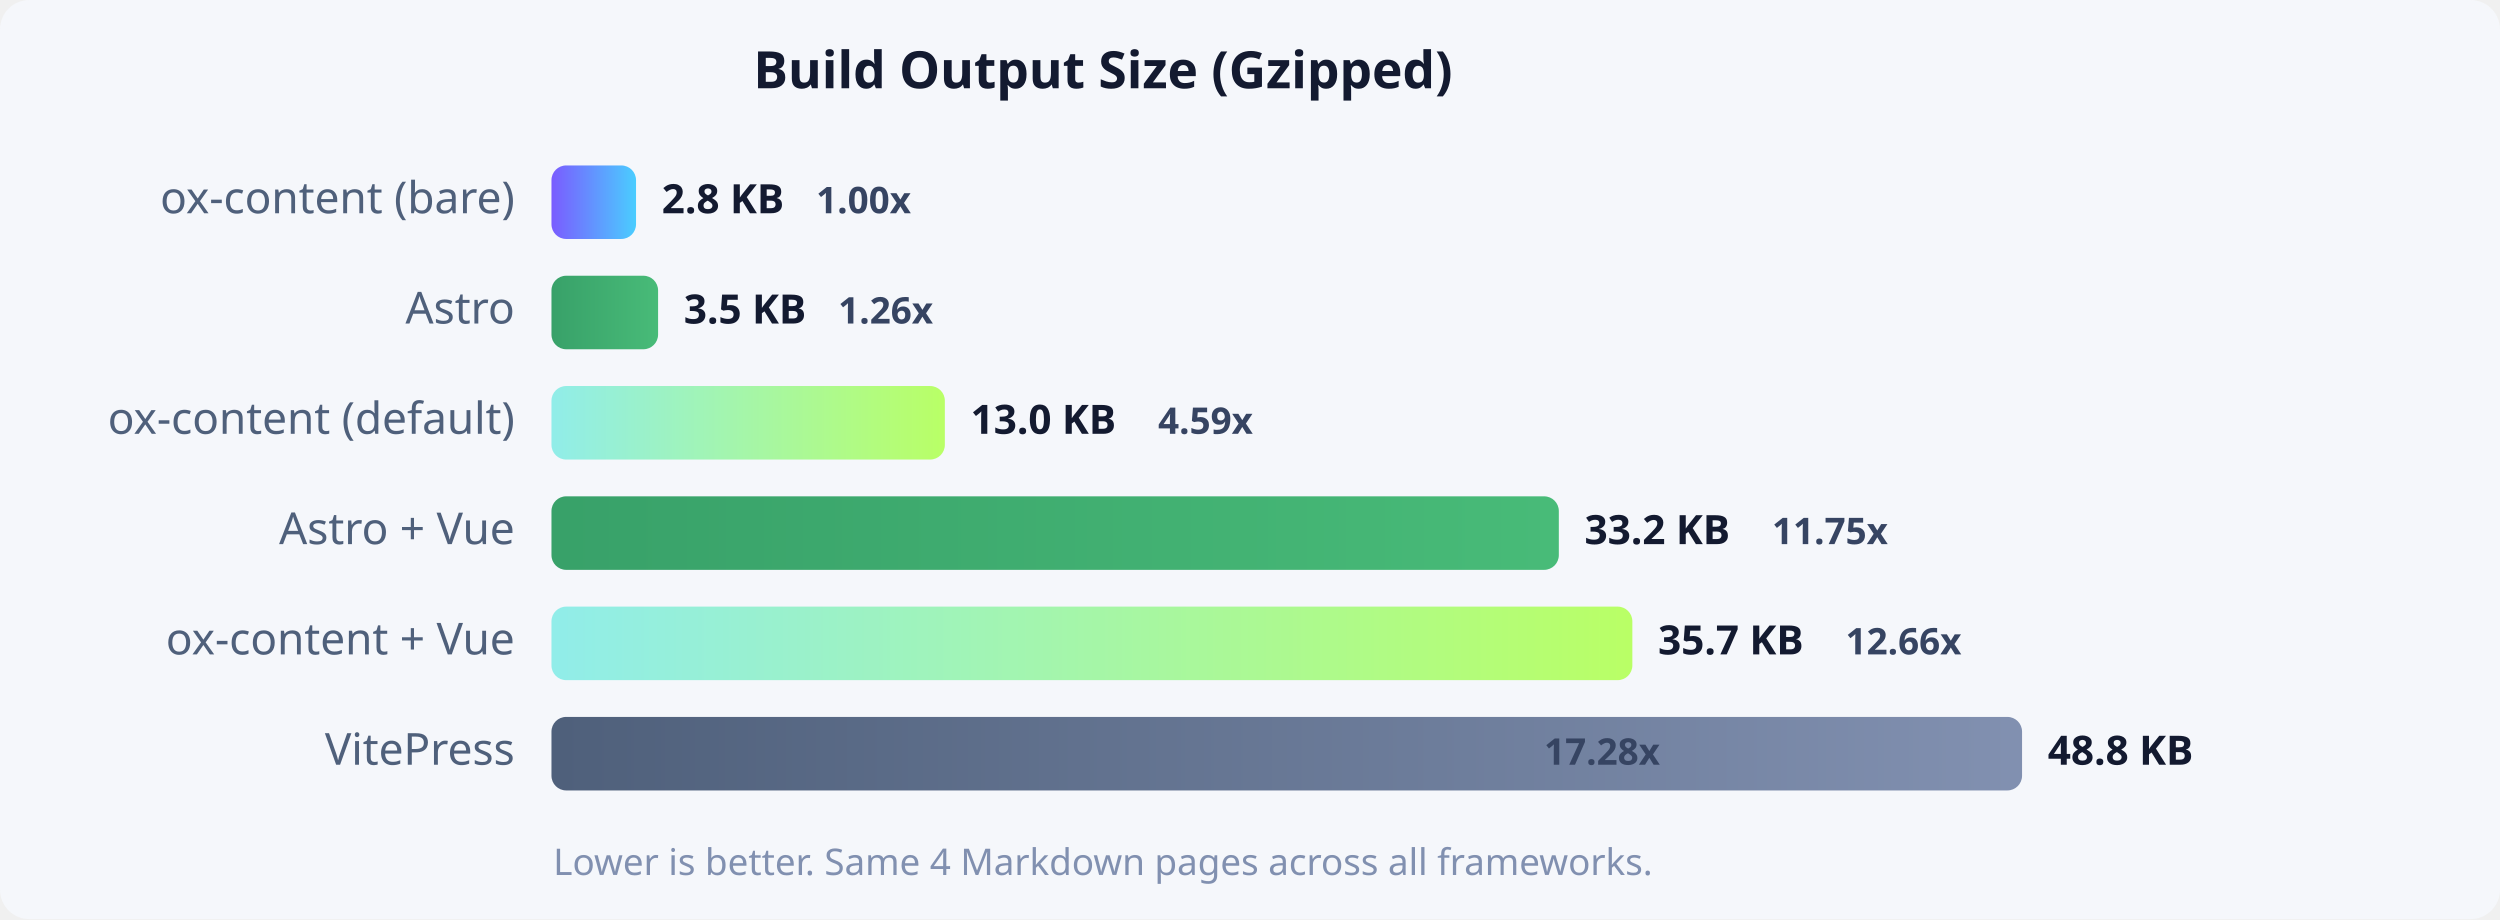
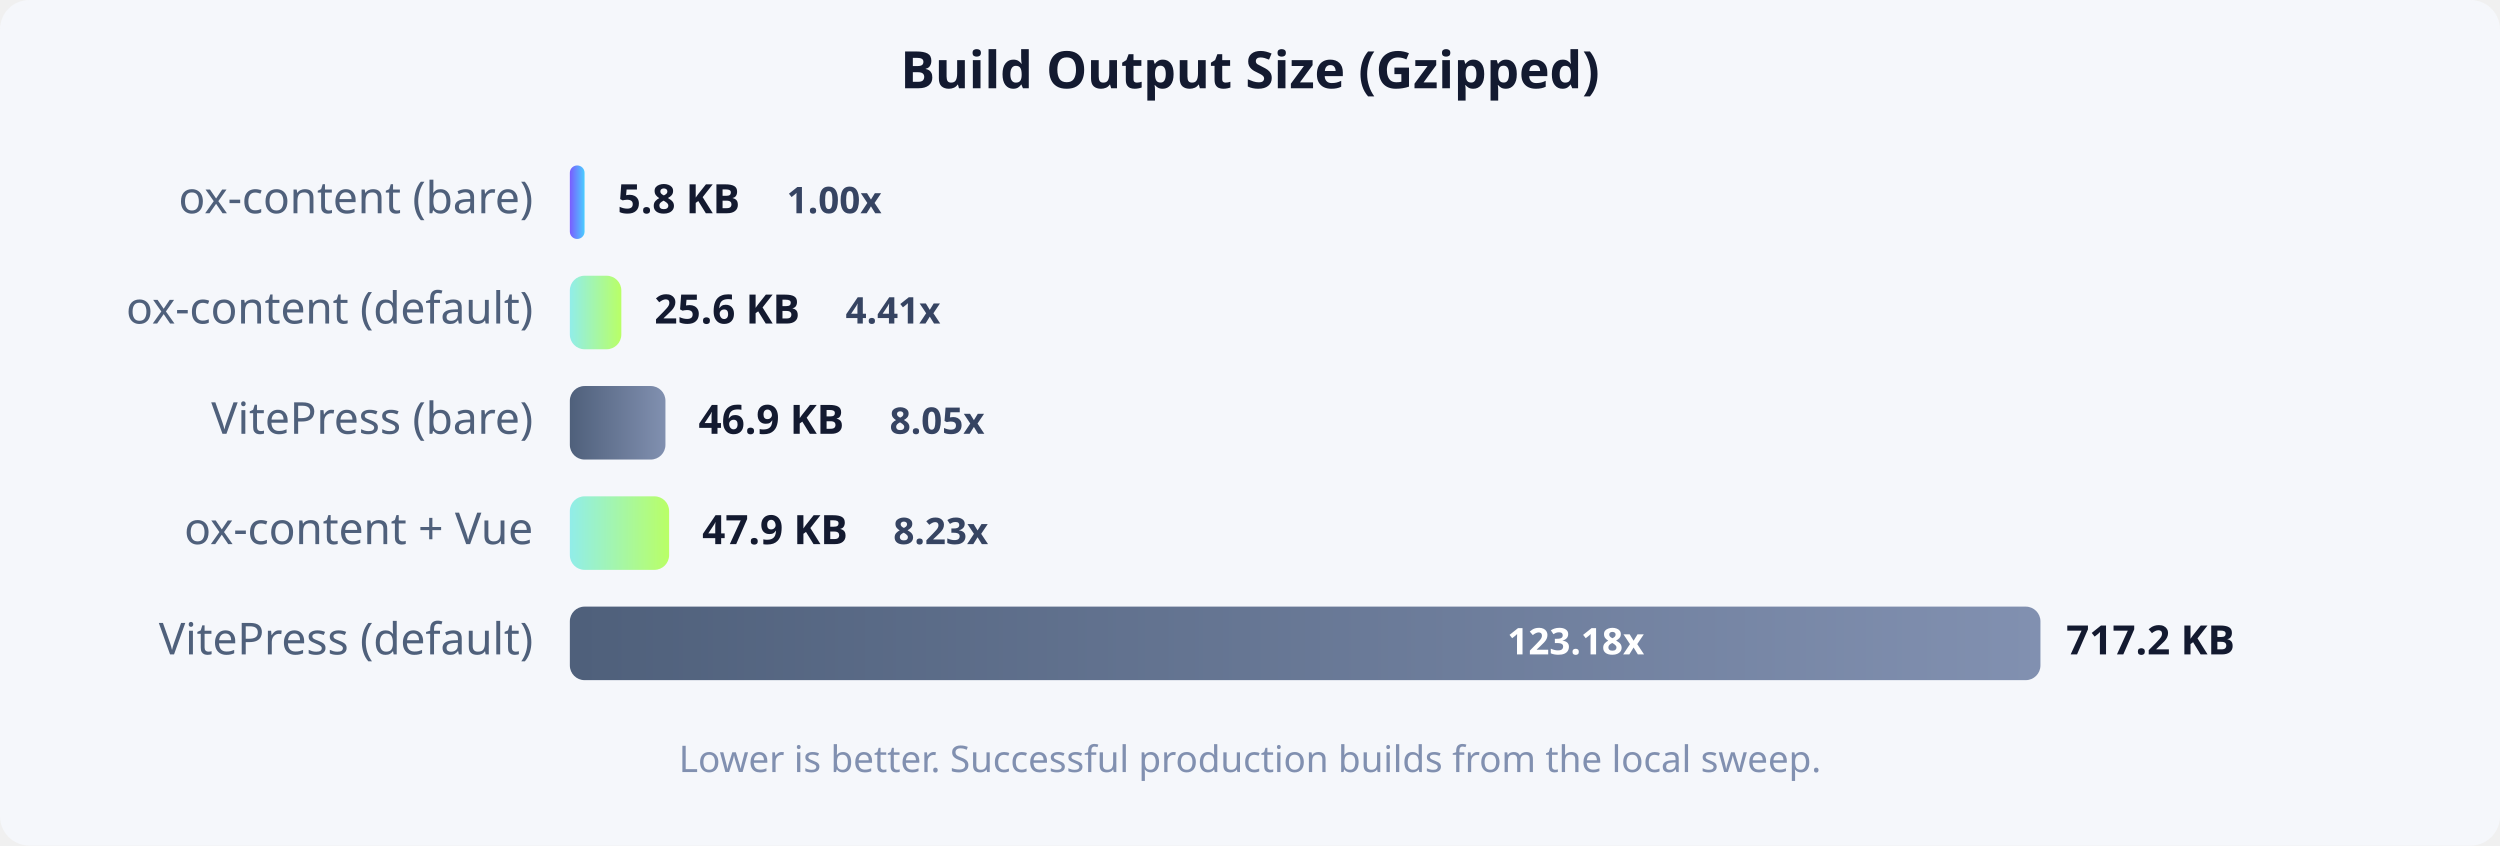
- <svg xmlns="http://www.w3.org/2000/svg" viewBox="0 0 680 250">
+ <svg xmlns="http://www.w3.org/2000/svg" viewBox="0 0 680 230">
  <defs>
    <linearGradient id="oxGrad" x1="0%" y1="0%" x2="100%" y2="0%">
      <stop offset="0%" style="stop-color:#7a5cff" />
      <stop offset="100%" style="stop-color:#4acdff" />
    </linearGradient>
    <linearGradient id="oxGrad2" x1="0%" y1="0%" x2="100%" y2="0%">
      <stop offset="0%" style="stop-color:#91ede9" />
      <stop offset="100%" style="stop-color:#b9ff66" />
    </linearGradient>
    <linearGradient id="grayGrad" x1="0%" y1="0%" x2="100%" y2="0%">
      <stop offset="0%" style="stop-color:#4f607b" />
      <stop offset="100%" style="stop-color:#8190b0" />
    </linearGradient>
-     <linearGradient id="greenGrad" x1="0%" y1="0%" x2="100%" y2="0%">
-       <stop offset="0%" style="stop-color:#38a169" />
-       <stop offset="100%" style="stop-color:#48bb78" />
-     </linearGradient>
  </defs>
  <style>
    .title { font: bold 14px IBM Plex Sans, system-ui, sans-serif; fill: #131a30; }
    .label { font: 12px IBM Plex Sans, system-ui, sans-serif; fill: #4f607b; }
    .value { font: bold 11px IBM Plex Sans, system-ui, sans-serif; fill: #131a30; }
    .unit { font: 10px IBM Plex Sans, system-ui, sans-serif; fill: #8190b0; }
    .ratio { font: bold 10px IBM Plex Sans, system-ui, sans-serif; fill: #364462; }
  </style>
-   <rect width="680" height="250" fill="#f5f7fb" rx="8" />
-   <text x="300" y="24" text-anchor="middle" class="title">Build Output Size (Gzipped)</text>
-   <text x="140" y="58" text-anchor="end" class="label">ox-content (bare)</text>
-   <rect x="150" y="45" width="23" height="20" rx="4" fill="url(#oxGrad)" />
-   <text x="180" y="58" class="value">2.8 KB</text>
-   <text x="222" y="58" class="ratio">1.00x</text>
-   <text x="140" y="88" text-anchor="end" class="label">Astro</text>
-   <rect x="150" y="75" width="29" height="20" rx="4" fill="url(#greenGrad)" />
-   <text x="186" y="88" class="value">3.5 KB</text>
-   <text x="228" y="88" class="ratio">1.26x</text>
-   <text x="140" y="118" text-anchor="end" class="label">ox-content (default)</text>
-   <rect x="150" y="105" width="107" height="20" rx="4" fill="url(#oxGrad2)" />
-   <text x="264" y="118" class="value">13.0 KB</text>
-   <text x="315" y="118" class="ratio">4.59x</text>
-   <text x="140" y="148" text-anchor="end" class="label">Astro + Vue</text>
-   <rect x="150" y="135" width="274" height="20" rx="4" fill="url(#greenGrad)" />
-   <text x="431" y="148" class="value">33.2 KB</text>
-   <text x="482" y="148" class="ratio">11.75x</text>
-   <text x="140" y="178" text-anchor="end" class="label">ox-content + Vue</text>
-   <rect x="150" y="165" width="294" height="20" rx="4" fill="url(#oxGrad2)" />
-   <text x="451" y="178" class="value">35.7 KB</text>
-   <text x="502" y="178" class="ratio">12.66x</text>
-   <text x="140" y="208" text-anchor="end" class="label">VitePress</text>
-   <rect x="150" y="195" width="400" height="20" rx="4" fill="url(#grayGrad)" />
-   <text x="557" y="208" class="value">48.8 KB</text>
-   <text x="420" y="208" class="ratio" fill="#fff">17.28x</text>
-   <text x="300" y="238" text-anchor="middle" class="unit">Lower is better. Same 4 Markdown pages across all frameworks.</text>
+   <rect width="680" height="230" fill="#f5f7fb" rx="8" />
+   <text x="340" y="24" text-anchor="middle" class="title">Build Output Size (Gzipped)</text>
+   <text x="145" y="58" text-anchor="end" class="label">ox-content (bare)</text>
+   <rect x="155" y="45" width="4" height="20" rx="2" fill="url(#oxGrad)" />
+   <text x="168" y="58" class="value">5.8 KB</text>
+   <text x="214" y="58" class="ratio">1.00x</text>
+   <text x="145" y="88" text-anchor="end" class="label">ox-content (default)</text>
+   <rect x="155" y="75" width="14" height="20" rx="4" fill="url(#oxGrad2)" />
+   <text x="178" y="88" class="value">25.6 KB</text>
+   <text x="230" y="88" class="ratio">4.41x</text>
+   <text x="145" y="118" text-anchor="end" class="label">VitePress (bare)</text>
+   <rect x="155" y="105" width="26" height="20" rx="4" fill="url(#grayGrad)" />
+   <text x="190" y="118" class="value">46.9 KB</text>
+   <text x="242" y="118" class="ratio">8.05x</text>
+   <text x="145" y="148" text-anchor="end" class="label">ox-content + Vue</text>
+   <rect x="155" y="135" width="27" height="20" rx="4" fill="url(#oxGrad2)" />
+   <text x="191" y="148" class="value">47.9 KB</text>
+   <text x="243" y="148" class="ratio">8.23x</text>
+   <text x="145" y="178" text-anchor="end" class="label">VitePress (default)</text>
+   <rect x="155" y="165" width="400" height="20" rx="4" fill="url(#grayGrad)" />
+   <text x="410" y="178" class="ratio" style="fill:#fff">123.18x</text>
+   <text x="562" y="178" class="value">717.2 KB</text>
+   <text x="340" y="210" text-anchor="middle" class="unit">Lower is better. Successful production builds from the local sweep.</text>
</svg>
